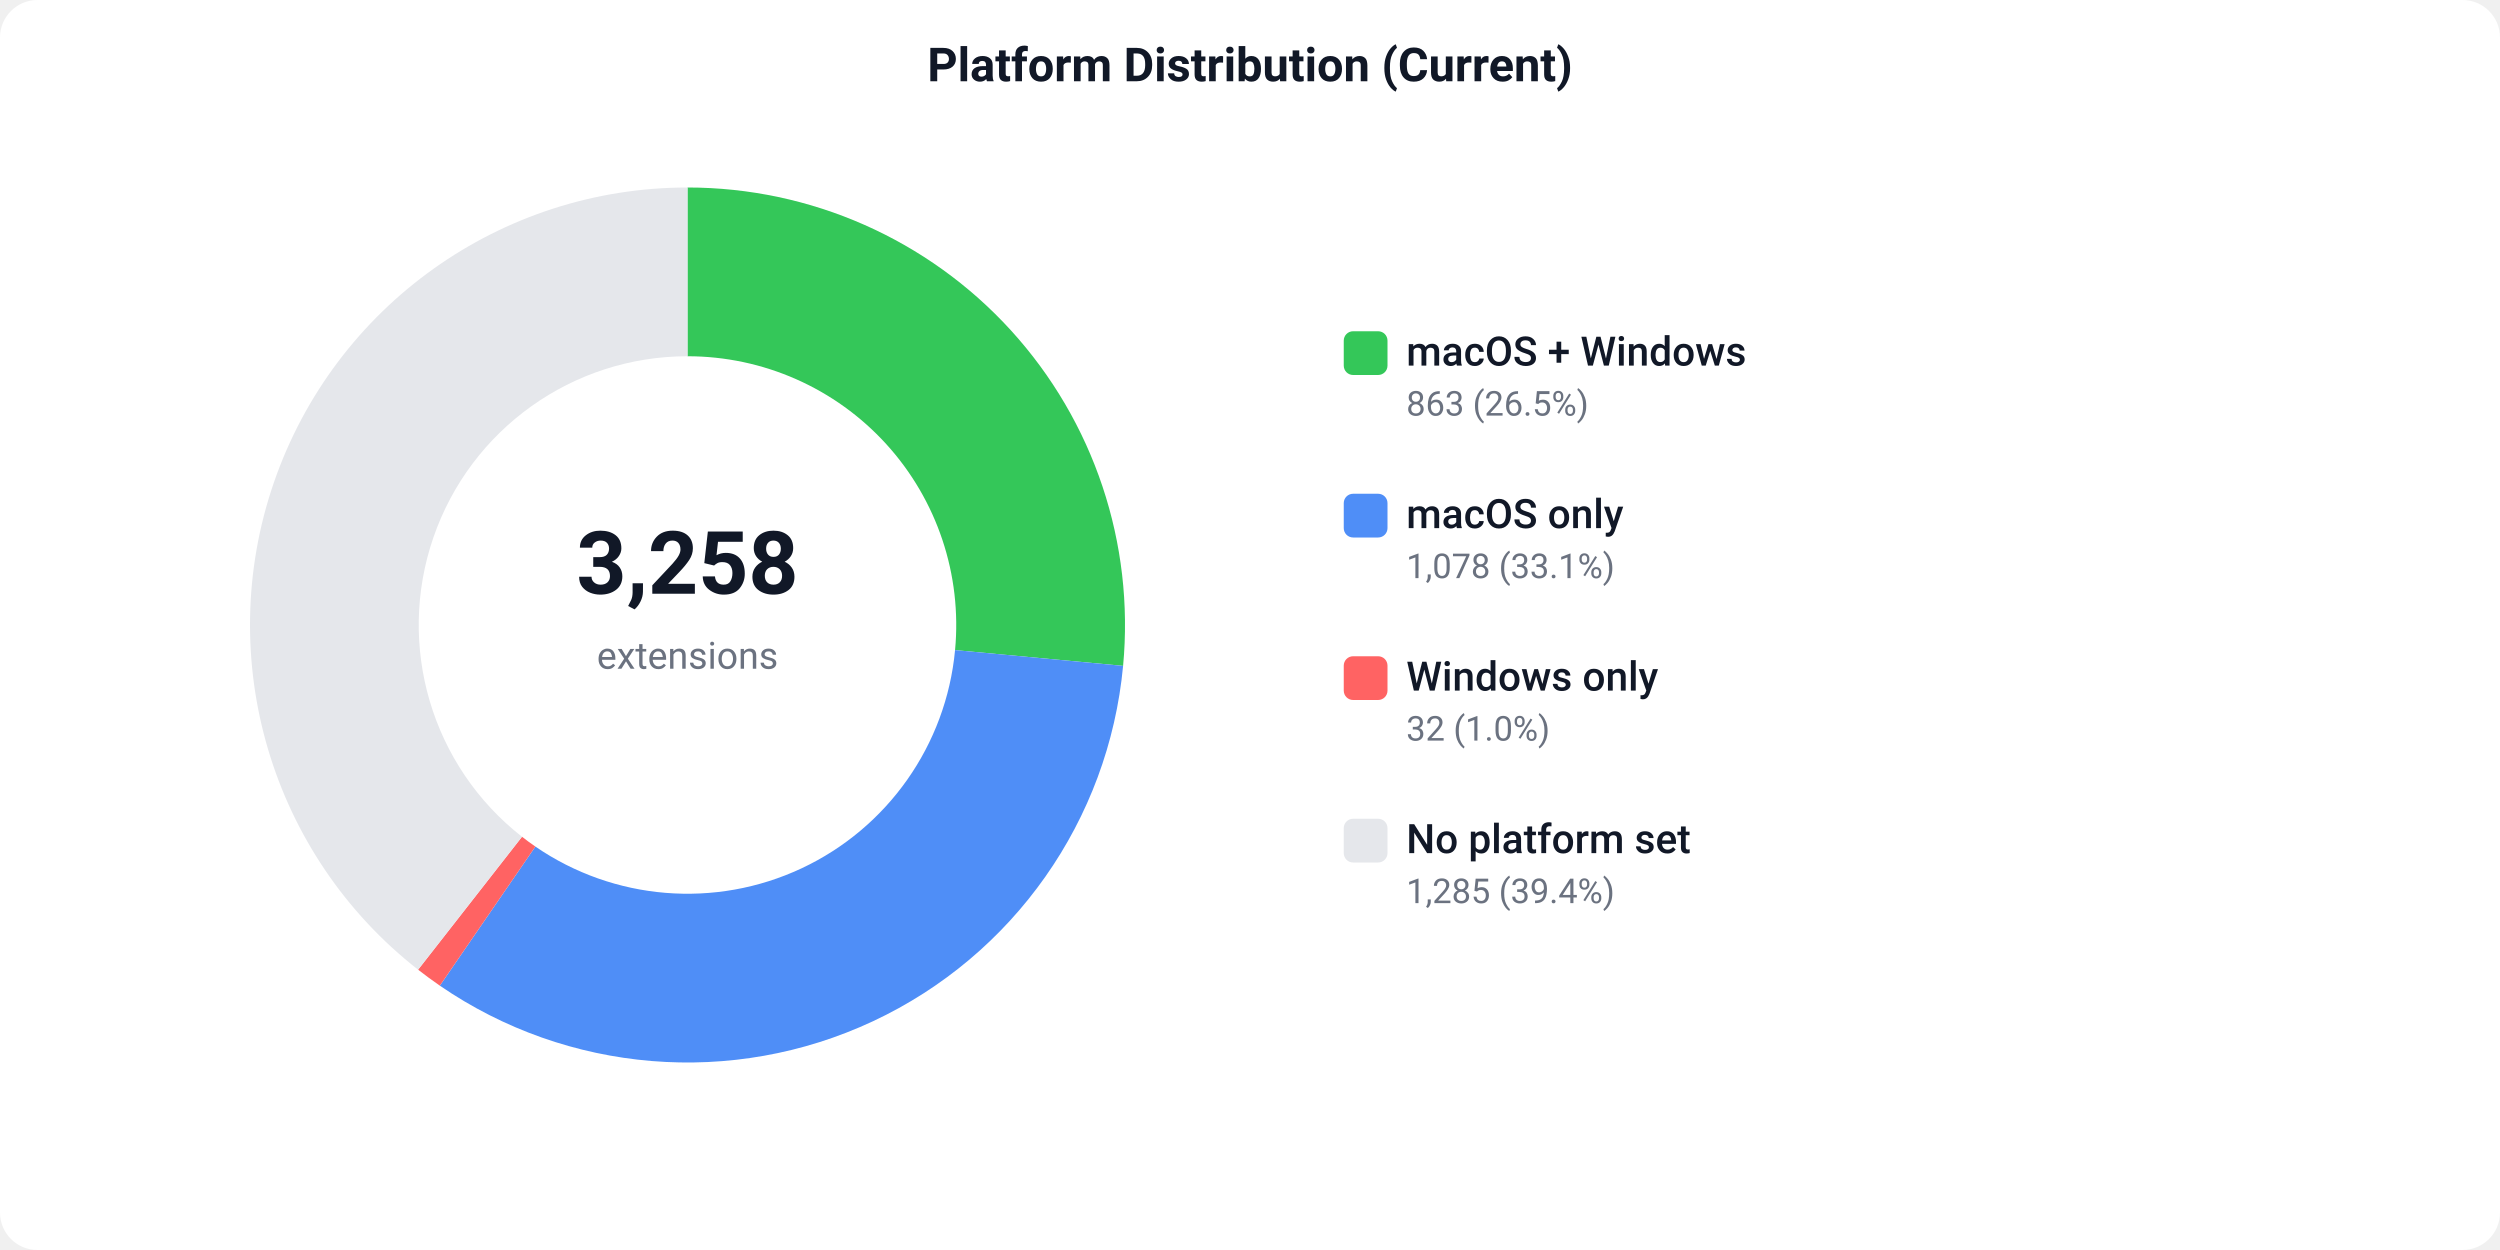
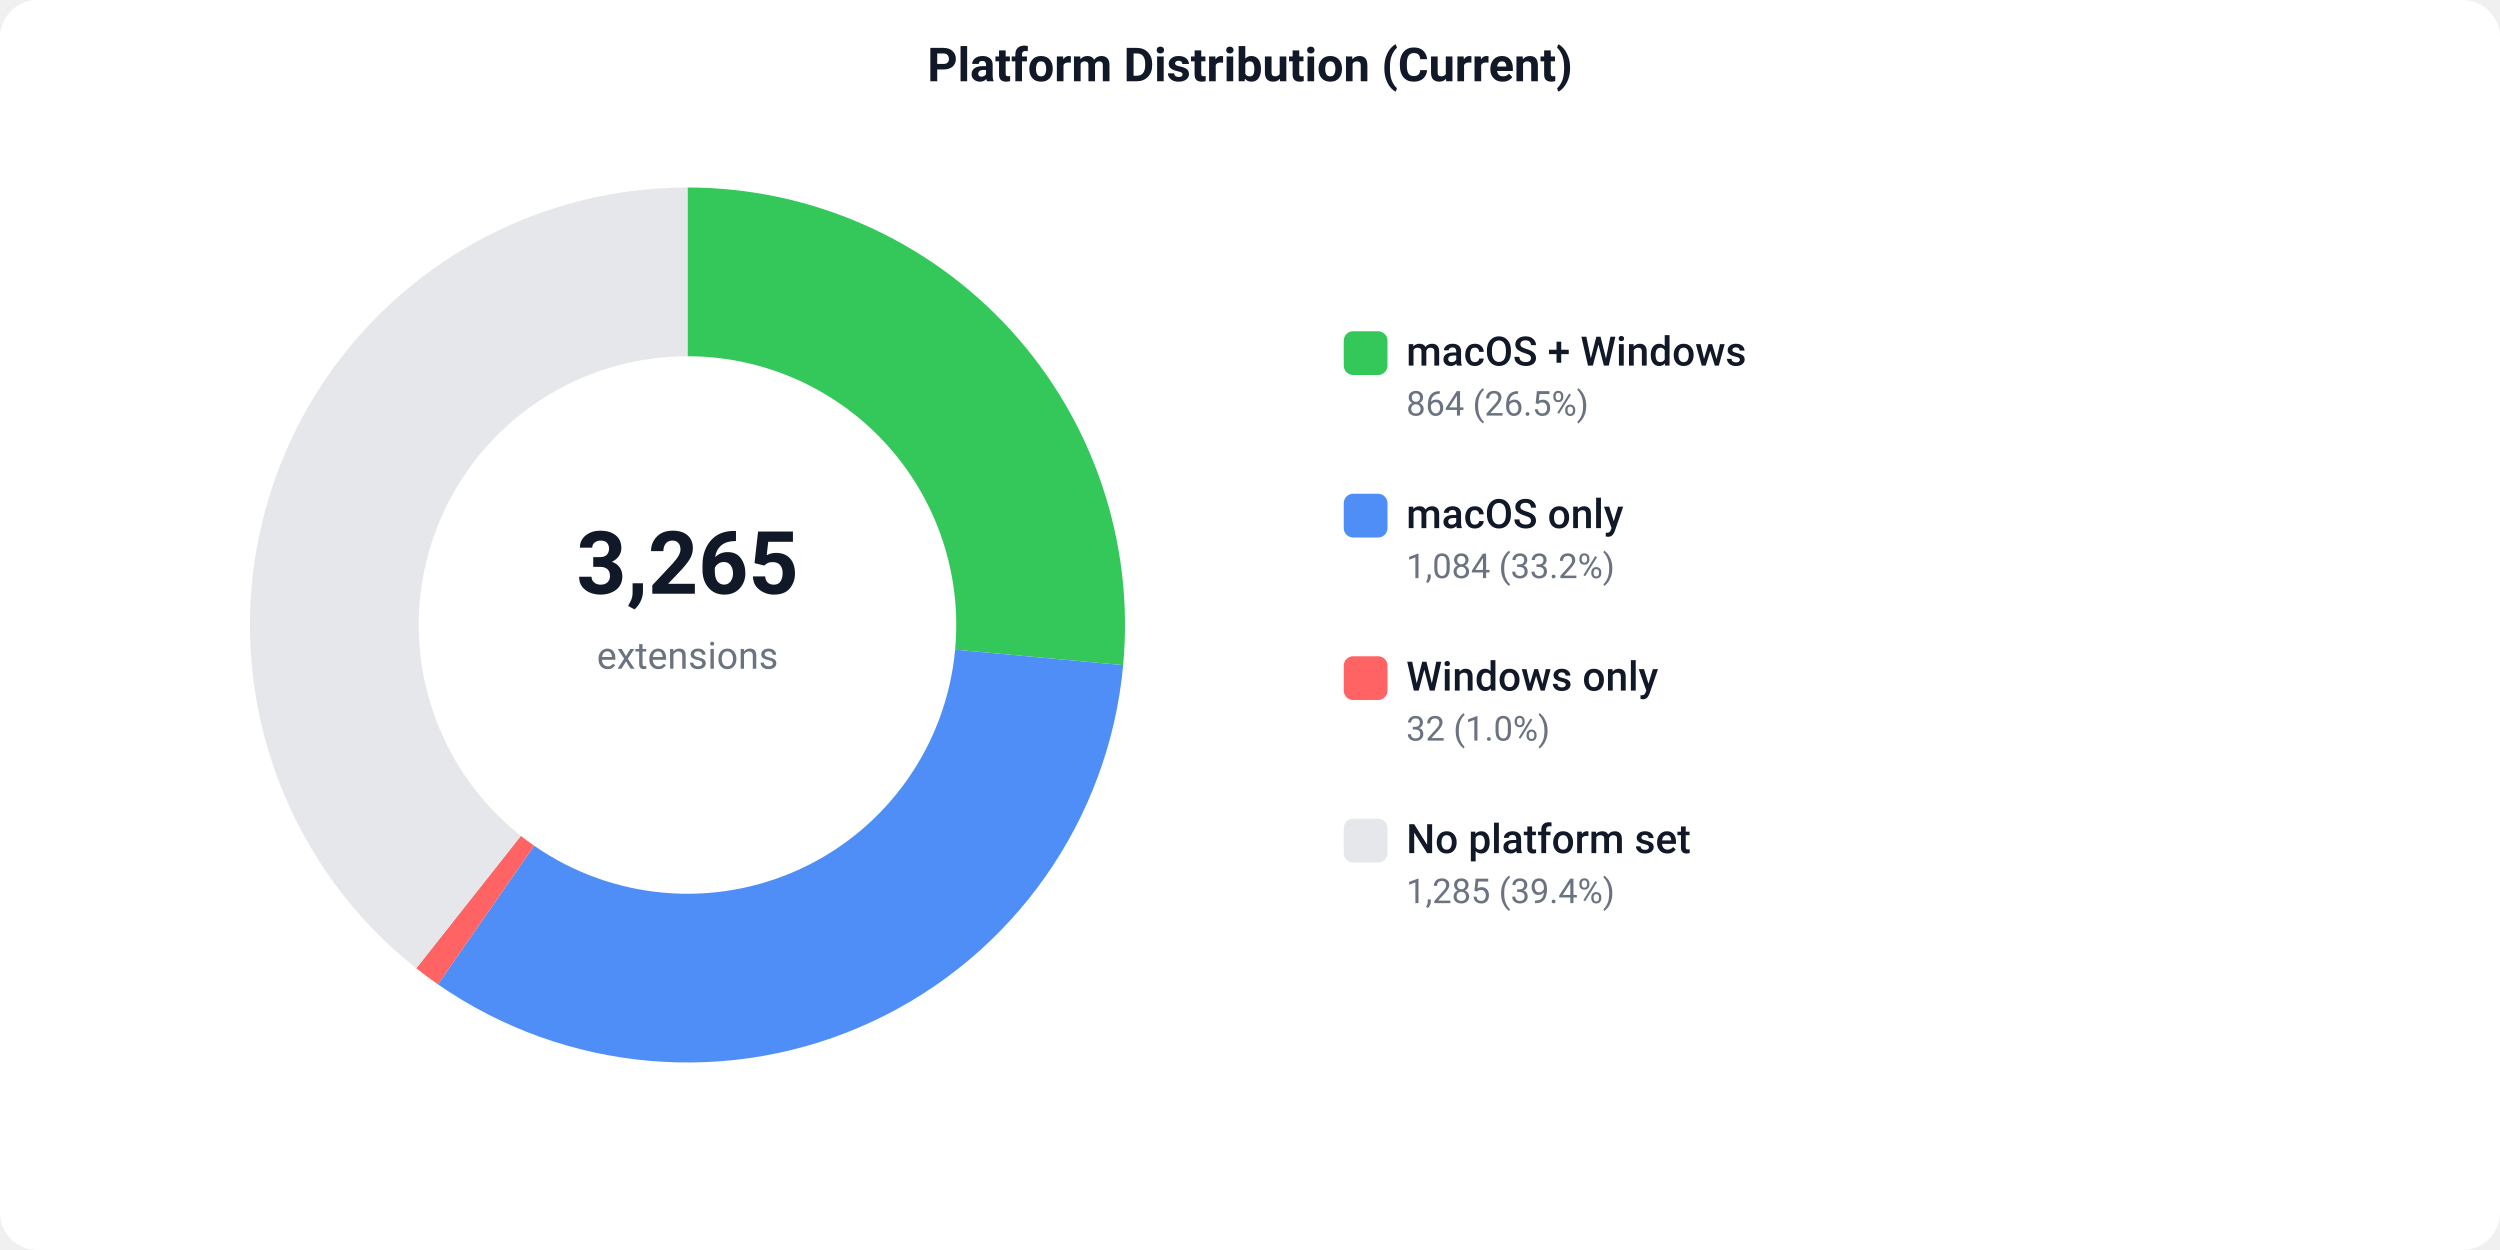
<svg xmlns="http://www.w3.org/2000/svg" width="800" height="400" viewBox="0 0 800 400">
  <defs>
    <style>text { font-family: -apple-system, BlinkMacSystemFont, 'Segoe UI', Roboto, sans-serif; }</style>
  </defs>
  <rect width="800" height="400" fill="#ffffff" rx="12" />
  <text x="400" y="26" text-anchor="middle" font-size="15" font-weight="600" fill="#111827">Platform Distribution (Current)</text>
-   <path d="M 220.00 60.00 A 140 140 0 0 1 359.39 213.08 L 305.62 208.03 A 86 86 0 0 0 220.00 114.00 Z" fill="#34C759" />
-   <path d="M 359.39 213.08 A 140 140 0 0 1 140.75 315.41 L 171.32 270.90 A 86 86 0 0 0 305.62 208.03 Z" fill="#4F8EF7" />
-   <path d="M 140.75 315.41 A 140 140 0 0 1 133.79 310.30 L 167.04 267.76 A 86 86 0 0 0 171.32 270.90 Z" fill="#FF6363" />
-   <path d="M 133.79 310.30 A 140 140 0 0 1 220.00 60.00 L 220.00 114.00 A 86 86 0 0 0 167.04 267.76 Z" fill="#e5e7eb" />
-   <text x="220" y="190" text-anchor="middle" font-size="28" font-weight="700" fill="#111827">3,258</text>
+   <path d="M 220.00 60.00 A 140 140 0 0 1 359.41 212.85 L 305.64 207.89 A 86 86 0 0 0 220.00 114.00 Z" fill="#34C759" />
+   <path d="M 359.41 212.85 A 140 140 0 0 1 140.13 314.98 L 170.93 270.63 A 86 86 0 0 0 305.64 207.89 Z" fill="#4F8EF7" />
+   <path d="M 140.13 314.98 A 140 140 0 0 1 133.20 309.85 L 166.68 267.48 A 86 86 0 0 0 170.93 270.63 Z" fill="#FF6363" />
+   <path d="M 133.20 309.85 A 140 140 0 0 1 220.00 60.00 L 220.00 114.00 A 86 86 0 0 0 166.68 267.48 Z" fill="#e5e7eb" />
+   <text x="220" y="190" text-anchor="middle" font-size="28" font-weight="700" fill="#111827">3,265</text>
  <text x="220" y="214" text-anchor="middle" font-size="12" fill="#6b7280">extensions</text>
  <rect x="430" y="106" width="14" height="14" fill="#34C759" rx="3" />
  <text x="450" y="117" font-size="13" font-weight="500" fill="#111827">macOS + Windows</text>
-   <text x="450" y="133" font-size="11" fill="#6b7280">863 (26.5%)</text>
+   <text x="450" y="133" font-size="11" fill="#6b7280">864 (26.5%)</text>
  <rect x="430" y="158" width="14" height="14" fill="#4F8EF7" rx="3" />
  <text x="450" y="169" font-size="13" font-weight="500" fill="#111827">macOS only</text>
-   <text x="450" y="185" font-size="11" fill="#6b7280">1,078 (33.1%)</text>
+   <text x="450" y="185" font-size="11" fill="#6b7280">1,084 (33.2%)</text>
  <rect x="430" y="210" width="14" height="14" fill="#FF6363" rx="3" />
  <text x="450" y="221" font-size="13" font-weight="500" fill="#111827">Windows only</text>
  <text x="450" y="237" font-size="11" fill="#6b7280">32 (1.0%)</text>
  <rect x="430" y="262" width="14" height="14" fill="#e5e7eb" rx="3" />
  <text x="450" y="273" font-size="13" font-weight="500" fill="#111827">No platform set</text>
  <text x="450" y="289" font-size="11" fill="#6b7280">1,285 (39.4%)</text>
</svg>
